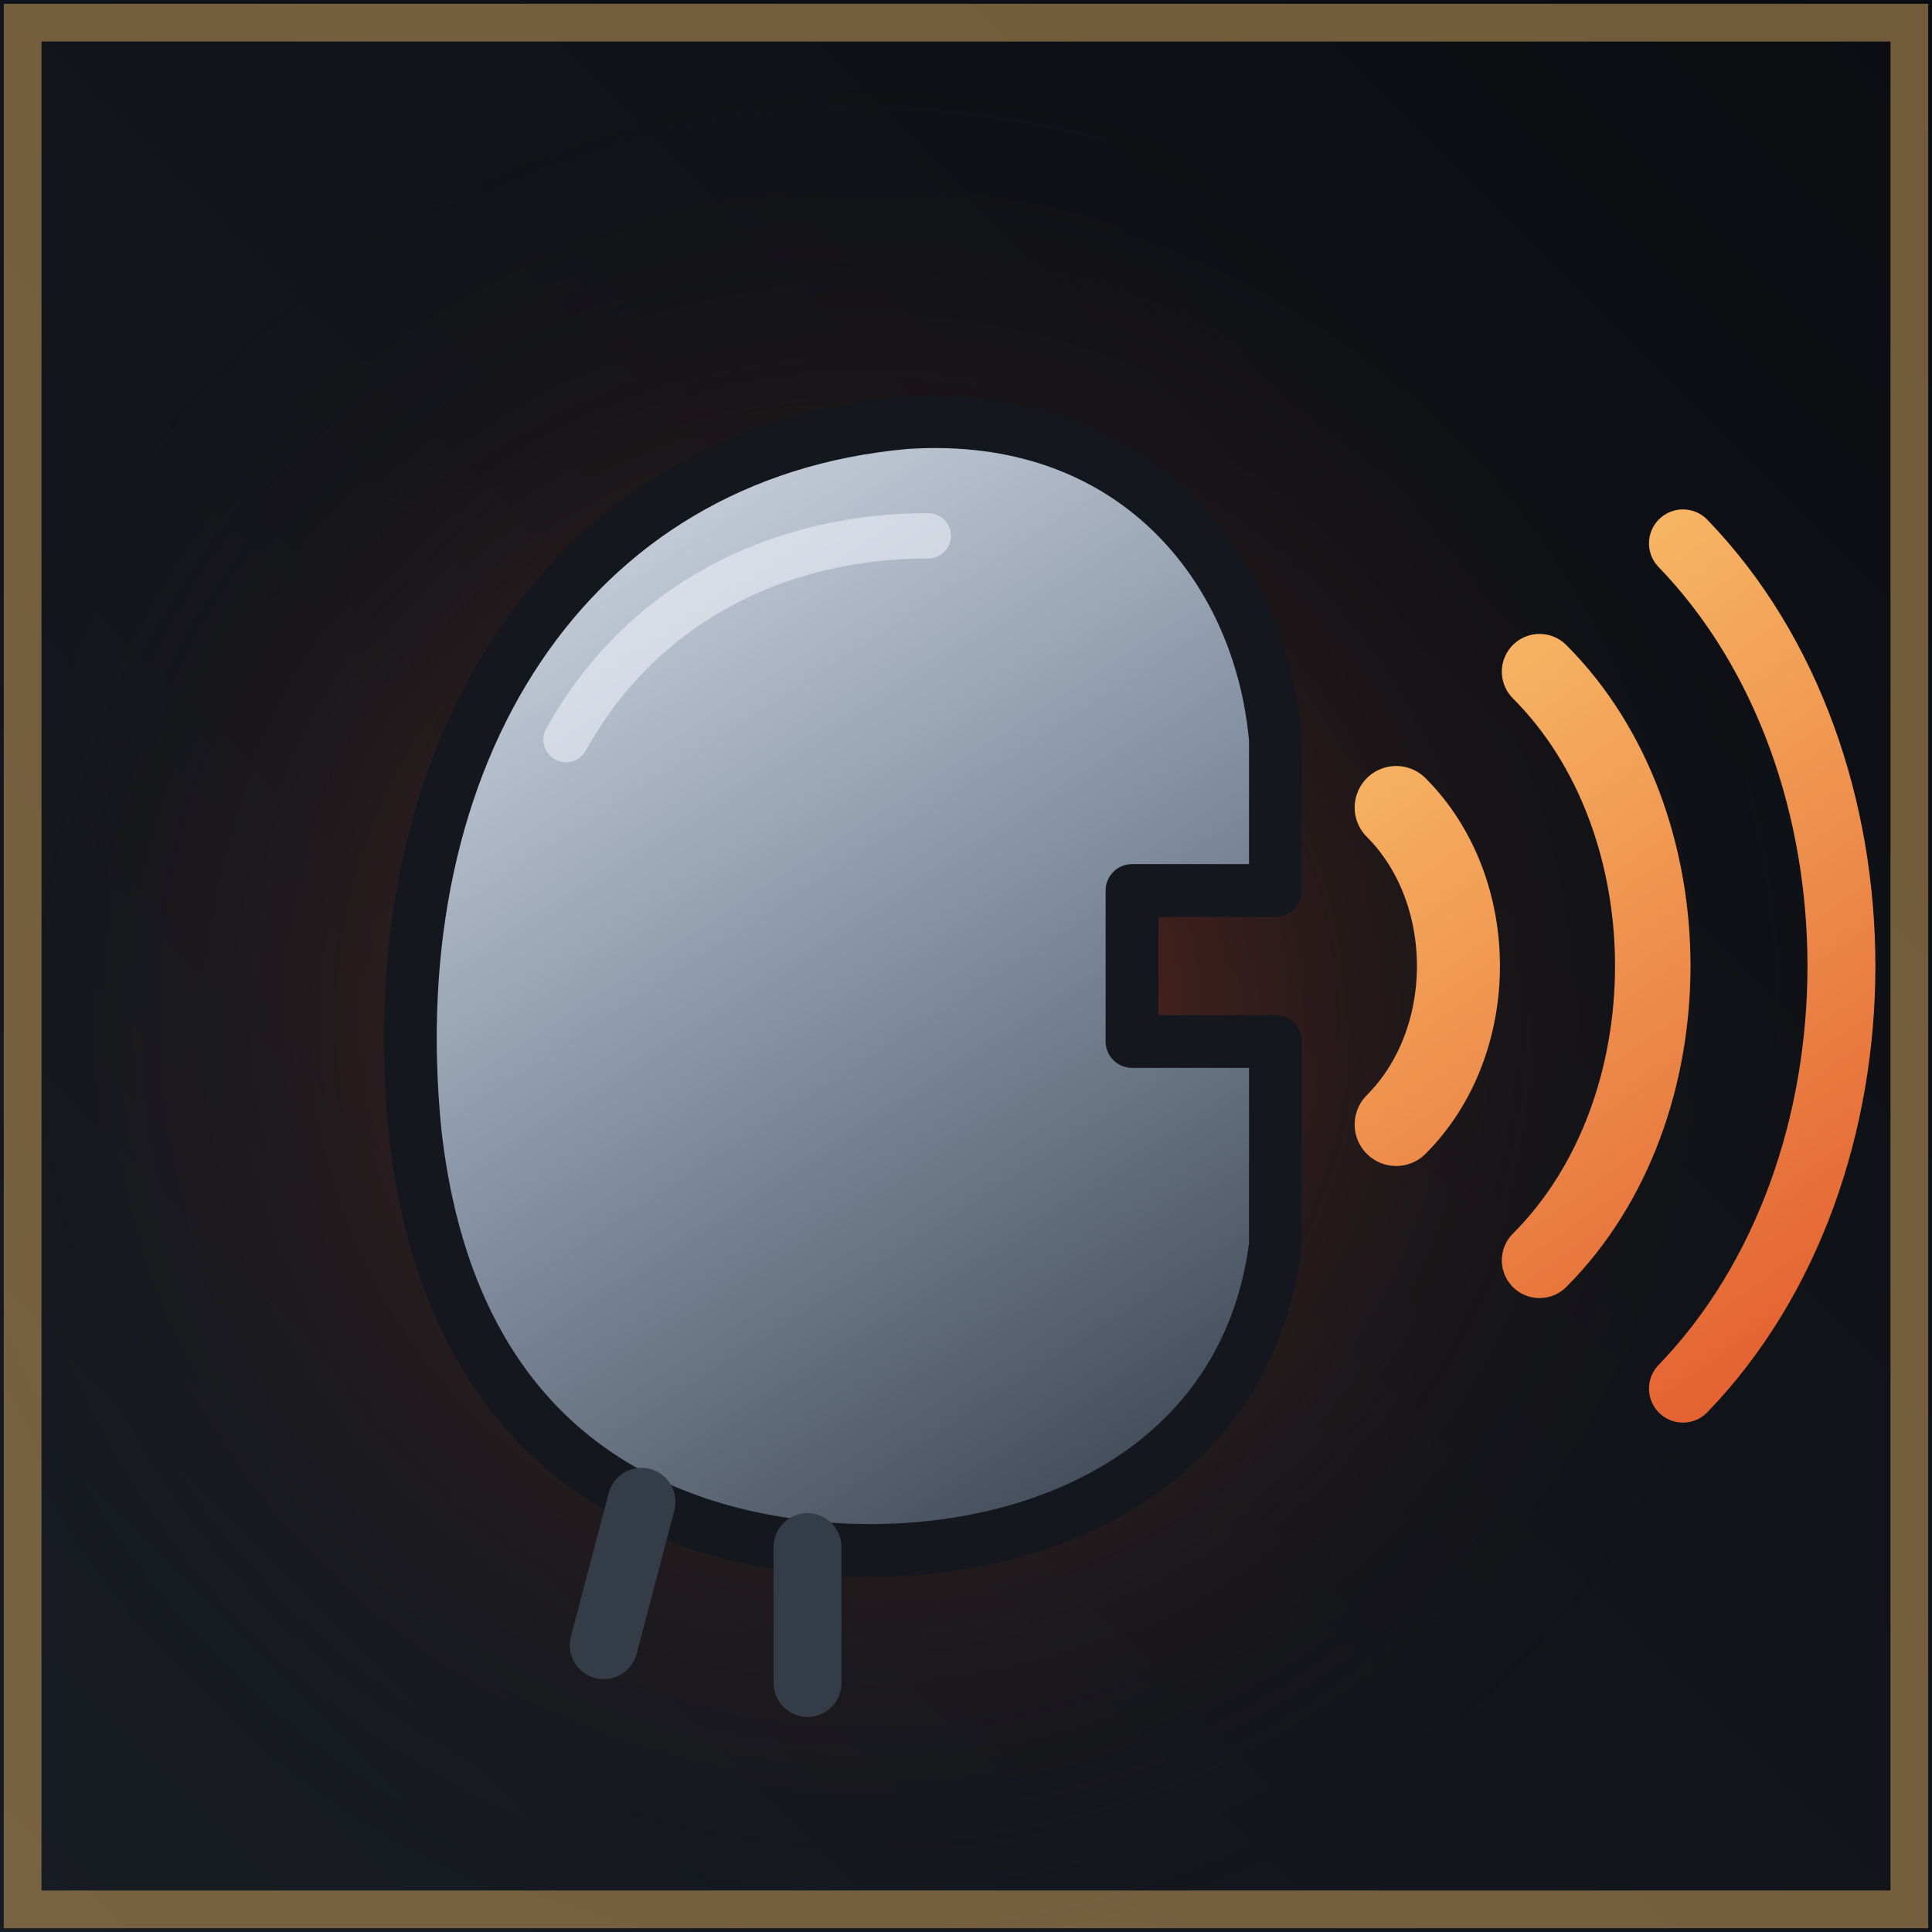
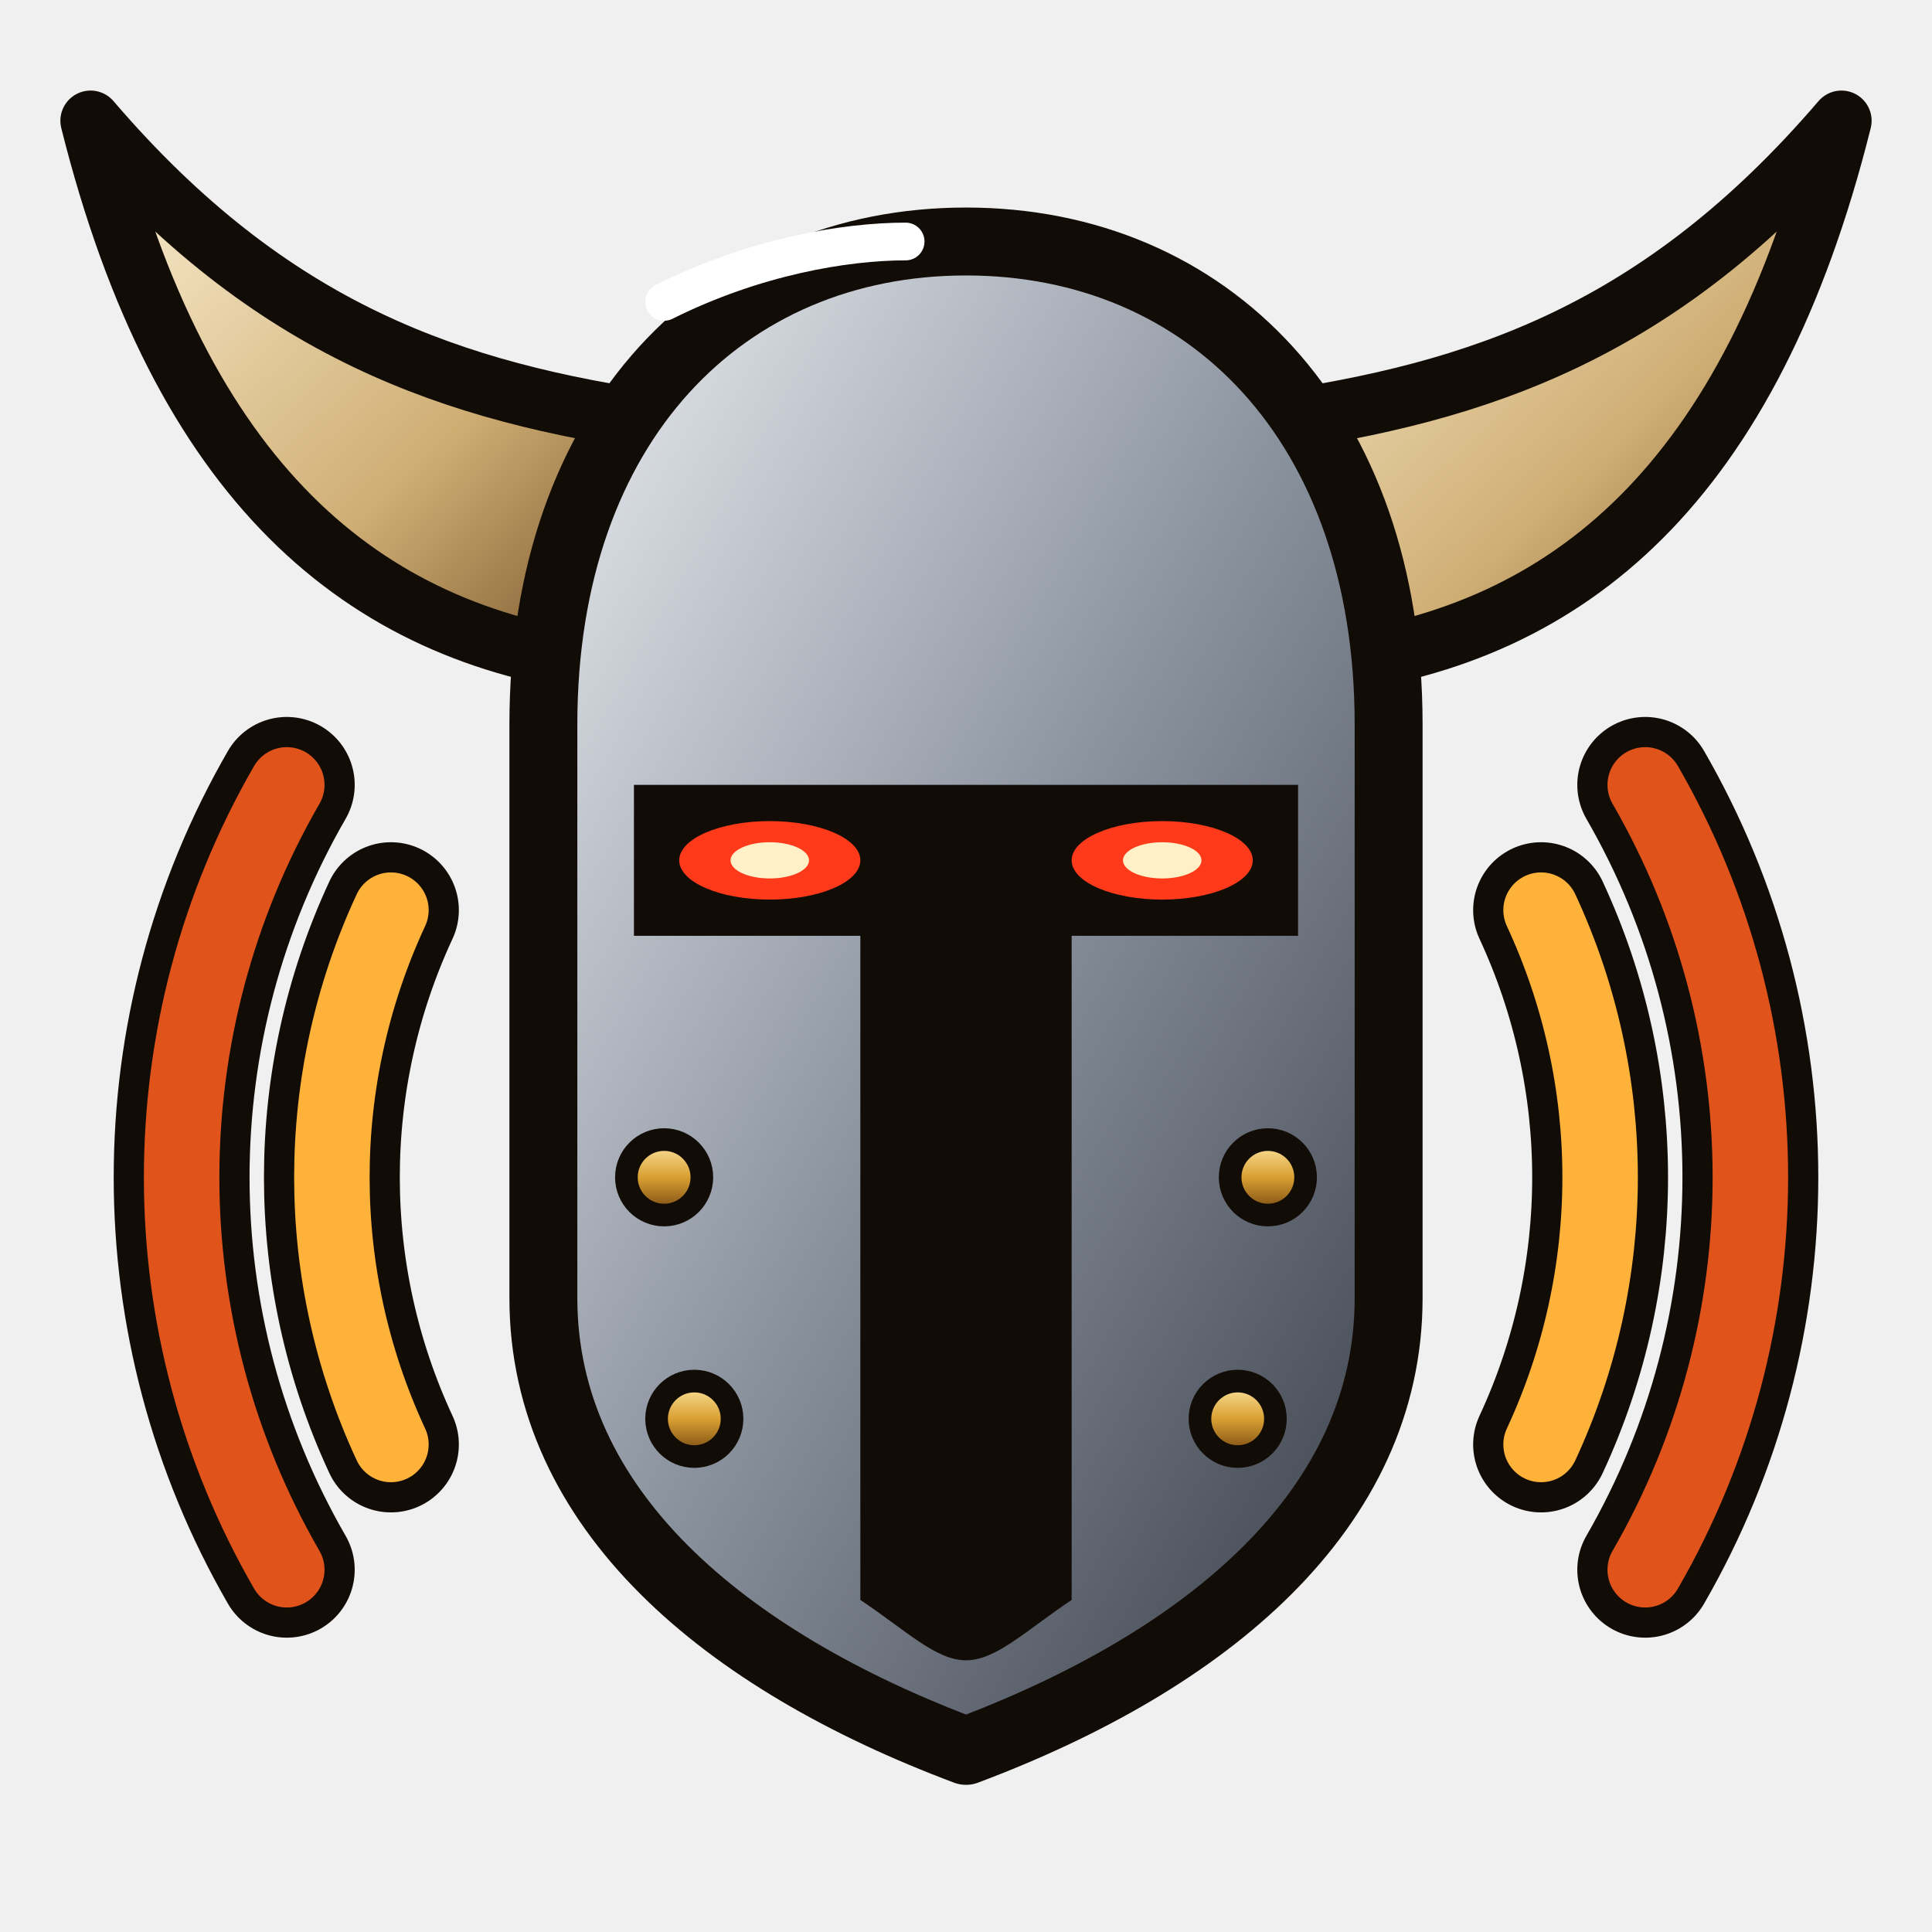
- <svg xmlns="http://www.w3.org/2000/svg" version="1.1" viewBox="0 0 512 512" width="512" height="512">
+ <svg xmlns="http://www.w3.org/2000/svg" viewBox="0 0 128 128" width="128" height="128">
  <defs>
-     <linearGradient id="taunt_panel" gradientUnits="userSpaceOnUse" x1="0" y1="512" x2="512" y2="0">
-       <stop offset="0" stop-color="rgb(24,28,35)" />
-       <stop offset="1" stop-color="rgb(11,13,17)" />
+     <linearGradient id="st" x1="0" y1="0" x2="1" y2="0">
+       <stop offset="0" stop-color="#f2f5f8" />
+       <stop offset=".5" stop-color="#a7afba" />
+       <stop offset=".52" stop-color="#5d6570" />
+       <stop offset="1" stop-color="#2f343c" />
    </linearGradient>
-     <radialGradient id="taunt_forge" gradientUnits="userSpaceOnUse" cx="230" cy="270" r="260">
-       <stop offset="0" stop-opacity="0.55" stop-color="rgb(210,70,40)" />
-       <stop offset="0.6" stop-opacity="0.16" stop-color="rgb(90,40,30)" />
-       <stop offset="1" stop-opacity="0" stop-color="rgb(11,13,17)" />
+     <linearGradient id="sd" x1="0" y1="0" x2="1" y2="1">
+       <stop offset="0" stop-color="#eef1f5" />
+       <stop offset=".5" stop-color="#8a929e" />
+       <stop offset="1" stop-color="#363b44" />
+     </linearGradient>
+     <linearGradient id="go" x1="0" y1="0" x2="0" y2="1">
+       <stop offset="0" stop-color="#ffeaa8" />
+       <stop offset=".5" stop-color="#d9a032" />
+       <stop offset="1" stop-color="#6e400e" />
+     </linearGradient>
+     <radialGradient id="hr" cx=".36" cy=".3" r=".8">
+       <stop offset="0" stop-color="#ff9384" />
+       <stop offset=".45" stop-color="#d4202a" />
+       <stop offset="1" stop-color="#550610" />
    </radialGradient>
-     <linearGradient id="taunt_steel" gradientUnits="userSpaceOnUse" x1="120" y1="110" x2="320" y2="420">
-       <stop offset="0" stop-color="rgb(220,226,236)" />
-       <stop offset="0.5" stop-color="rgb(132,145,163)" />
-       <stop offset="1" stop-color="rgb(52,60,72)" />
+     <linearGradient id="rd" x1="0" y1="0" x2="1" y2="1">
+       <stop offset="0" stop-color="#e2463c" />
+       <stop offset=".55" stop-color="#9e141c" />
+       <stop offset="1" stop-color="#4a060c" />
    </linearGradient>
-     <linearGradient id="taunt_ember" gradientUnits="userSpaceOnUse" x1="300" y1="140" x2="470" y2="380">
-       <stop offset="0" stop-color="rgb(255,214,120)" />
-       <stop offset="1" stop-color="rgb(226,92,46)" />
+     <linearGradient id="wd" x1="0" y1="0" x2="1" y2="0">
+       <stop offset="0" stop-color="#9a6a3c" />
+       <stop offset="1" stop-color="#3e2512" />
+     </linearGradient>
+     <radialGradient id="gw" cx=".5" cy=".5" r=".5">
+       <stop offset="0" stop-color="#ffd76a" stop-opacity=".9" />
+       <stop offset="1" stop-color="#ffb030" stop-opacity="0" />
+     </radialGradient>
+     <linearGradient id="iv" x1="0" y1="0" x2="1" y2="1">
+       <stop offset="0" stop-color="#fff4da" />
+       <stop offset=".6" stop-color="#cfae74" />
+       <stop offset="1" stop-color="#6e4a22" />
    </linearGradient>
  </defs>
-   <rect x="0" y="0" width="512" height="512" fill="url(#taunt_panel)" />
-   <rect x="0" y="0" width="512" height="512" fill="url(#taunt_forge)" />
-   <path d="M 110 300 C 100 200 150 120 240 112 C 300 108 334 150 338 196 L 338 236 L 300 236 L 300 276 L 338 276 L 338 330 C 330 392 270 416 214 410 C 160 404 118 372 110 300 Z" fill="url(#taunt_steel)" stroke="rgb(20,24,30)" stroke-width="14" stroke-linejoin="round" />
-   <path d="M 150 196 C 170 160 206 142 246 142" fill="none" stroke="rgb(240,244,250)" stroke-opacity="0.55" stroke-width="12" stroke-linecap="round" />
-   <path d="M 214 410 L 214 446 M 170 398 L 160 436" stroke="rgb(52,60,72)" stroke-width="18" stroke-linecap="round" />
-   <g fill="none" stroke="url(#taunt_ember)" stroke-linecap="round">
-     <path d="M 370 214 C 392 236 392 276 370 298" stroke-width="22" />
-     <path d="M 408 178 C 448 218 448 294 408 334" stroke-width="20" />
-     <path d="M 446 144 C 502 202 502 310 446 368" stroke-width="18" />
+   <path d="M19 104A52 52 0 0 1 19 52" fill="none" stroke="#120c06" stroke-width="9" stroke-linecap="round" stroke-linejoin="round" />
+   <path d="M19 104A52 52 0 0 1 19 52" fill="none" stroke="#e0541c" stroke-width="5" stroke-linecap="round" stroke-linejoin="round" />
+   <path d="M25.9 95.7A42 42 0 0 1 25.9 60.3" fill="none" stroke="#120c06" stroke-width="9" stroke-linecap="round" stroke-linejoin="round" />
+   <path d="M25.9 95.7A42 42 0 0 1 25.9 60.3" fill="none" stroke="#ffb23a" stroke-width="5" stroke-linecap="round" stroke-linejoin="round" />
+   <path d="M109 52A52 52 0 0 1 109 104" fill="none" stroke="#120c06" stroke-width="9" stroke-linecap="round" stroke-linejoin="round" />
+   <path d="M109 52A52 52 0 0 1 109 104" fill="none" stroke="#e0541c" stroke-width="5" stroke-linecap="round" stroke-linejoin="round" />
+   <path d="M102.1 60.3A42 42 0 0 1 102.1 95.7" fill="none" stroke="#120c06" stroke-width="9" stroke-linecap="round" stroke-linejoin="round" />
+   <path d="M102.1 60.3A42 42 0 0 1 102.1 95.7" fill="none" stroke="#ffb23a" stroke-width="5" stroke-linecap="round" stroke-linejoin="round" />
+   <path d="M40 44C24 42 12 32 6 8C18 22 30 26 44 28Z" fill="url(#iv)" stroke="#120c06" stroke-width="4" stroke-linejoin="round" />
+   <path d="M88 44C104 42 116 32 122 8C110 22 98 26 84 28Z" fill="url(#iv)" stroke="#120c06" stroke-width="4" stroke-linejoin="round" />
+   <path d="M36 48C36 28 48 16 64 16C80 16 92 28 92 48V86C92 100 80 110 64 116C48 110 36 100 36 86Z" fill="url(#sd)" stroke="#120c06" stroke-width="4.5" stroke-linejoin="round" />
+   <path d="M38 40H90" stroke="url(#go)" stroke-width="5" />
+   <path d="M42 52H86V62H71V106C68 108 66 110 64 110C62 110 60 108 57 106V62H42Z" fill="#120c06" />
+   <ellipse cx="51" cy="57" rx="6" ry="2.6" fill="#ff3a1a" />
+   <ellipse cx="77" cy="57" rx="6" ry="2.6" fill="#ff3a1a" />
+   <ellipse cx="51" cy="57" rx="2.6" ry="1.2" fill="#fff0c8" />
+   <ellipse cx="77" cy="57" rx="2.6" ry="1.2" fill="#fff0c8" />
+   <path d="M64 18V50" stroke="url(#go)" stroke-width="5" />
+   <path d="M44 20C50 17 56 16 60 16" fill="none" stroke="#fff" stroke-width="2.5" stroke-linecap="round" stroke-linejoin="round" />
+   <g fill="url(#go)" stroke="#120c06" stroke-width="1.5">
+     <circle cx="44" cy="78" r="2.5" />
+     <circle cx="84" cy="78" r="2.5" />
+     <circle cx="46" cy="94" r="2.5" />
+     <circle cx="82" cy="94" r="2.5" />
  </g>
-   <rect x="6" y="6" width="500" height="500" fill="none" stroke="rgb(196,154,92)" stroke-opacity="0.55" stroke-width="10" />
</svg>
